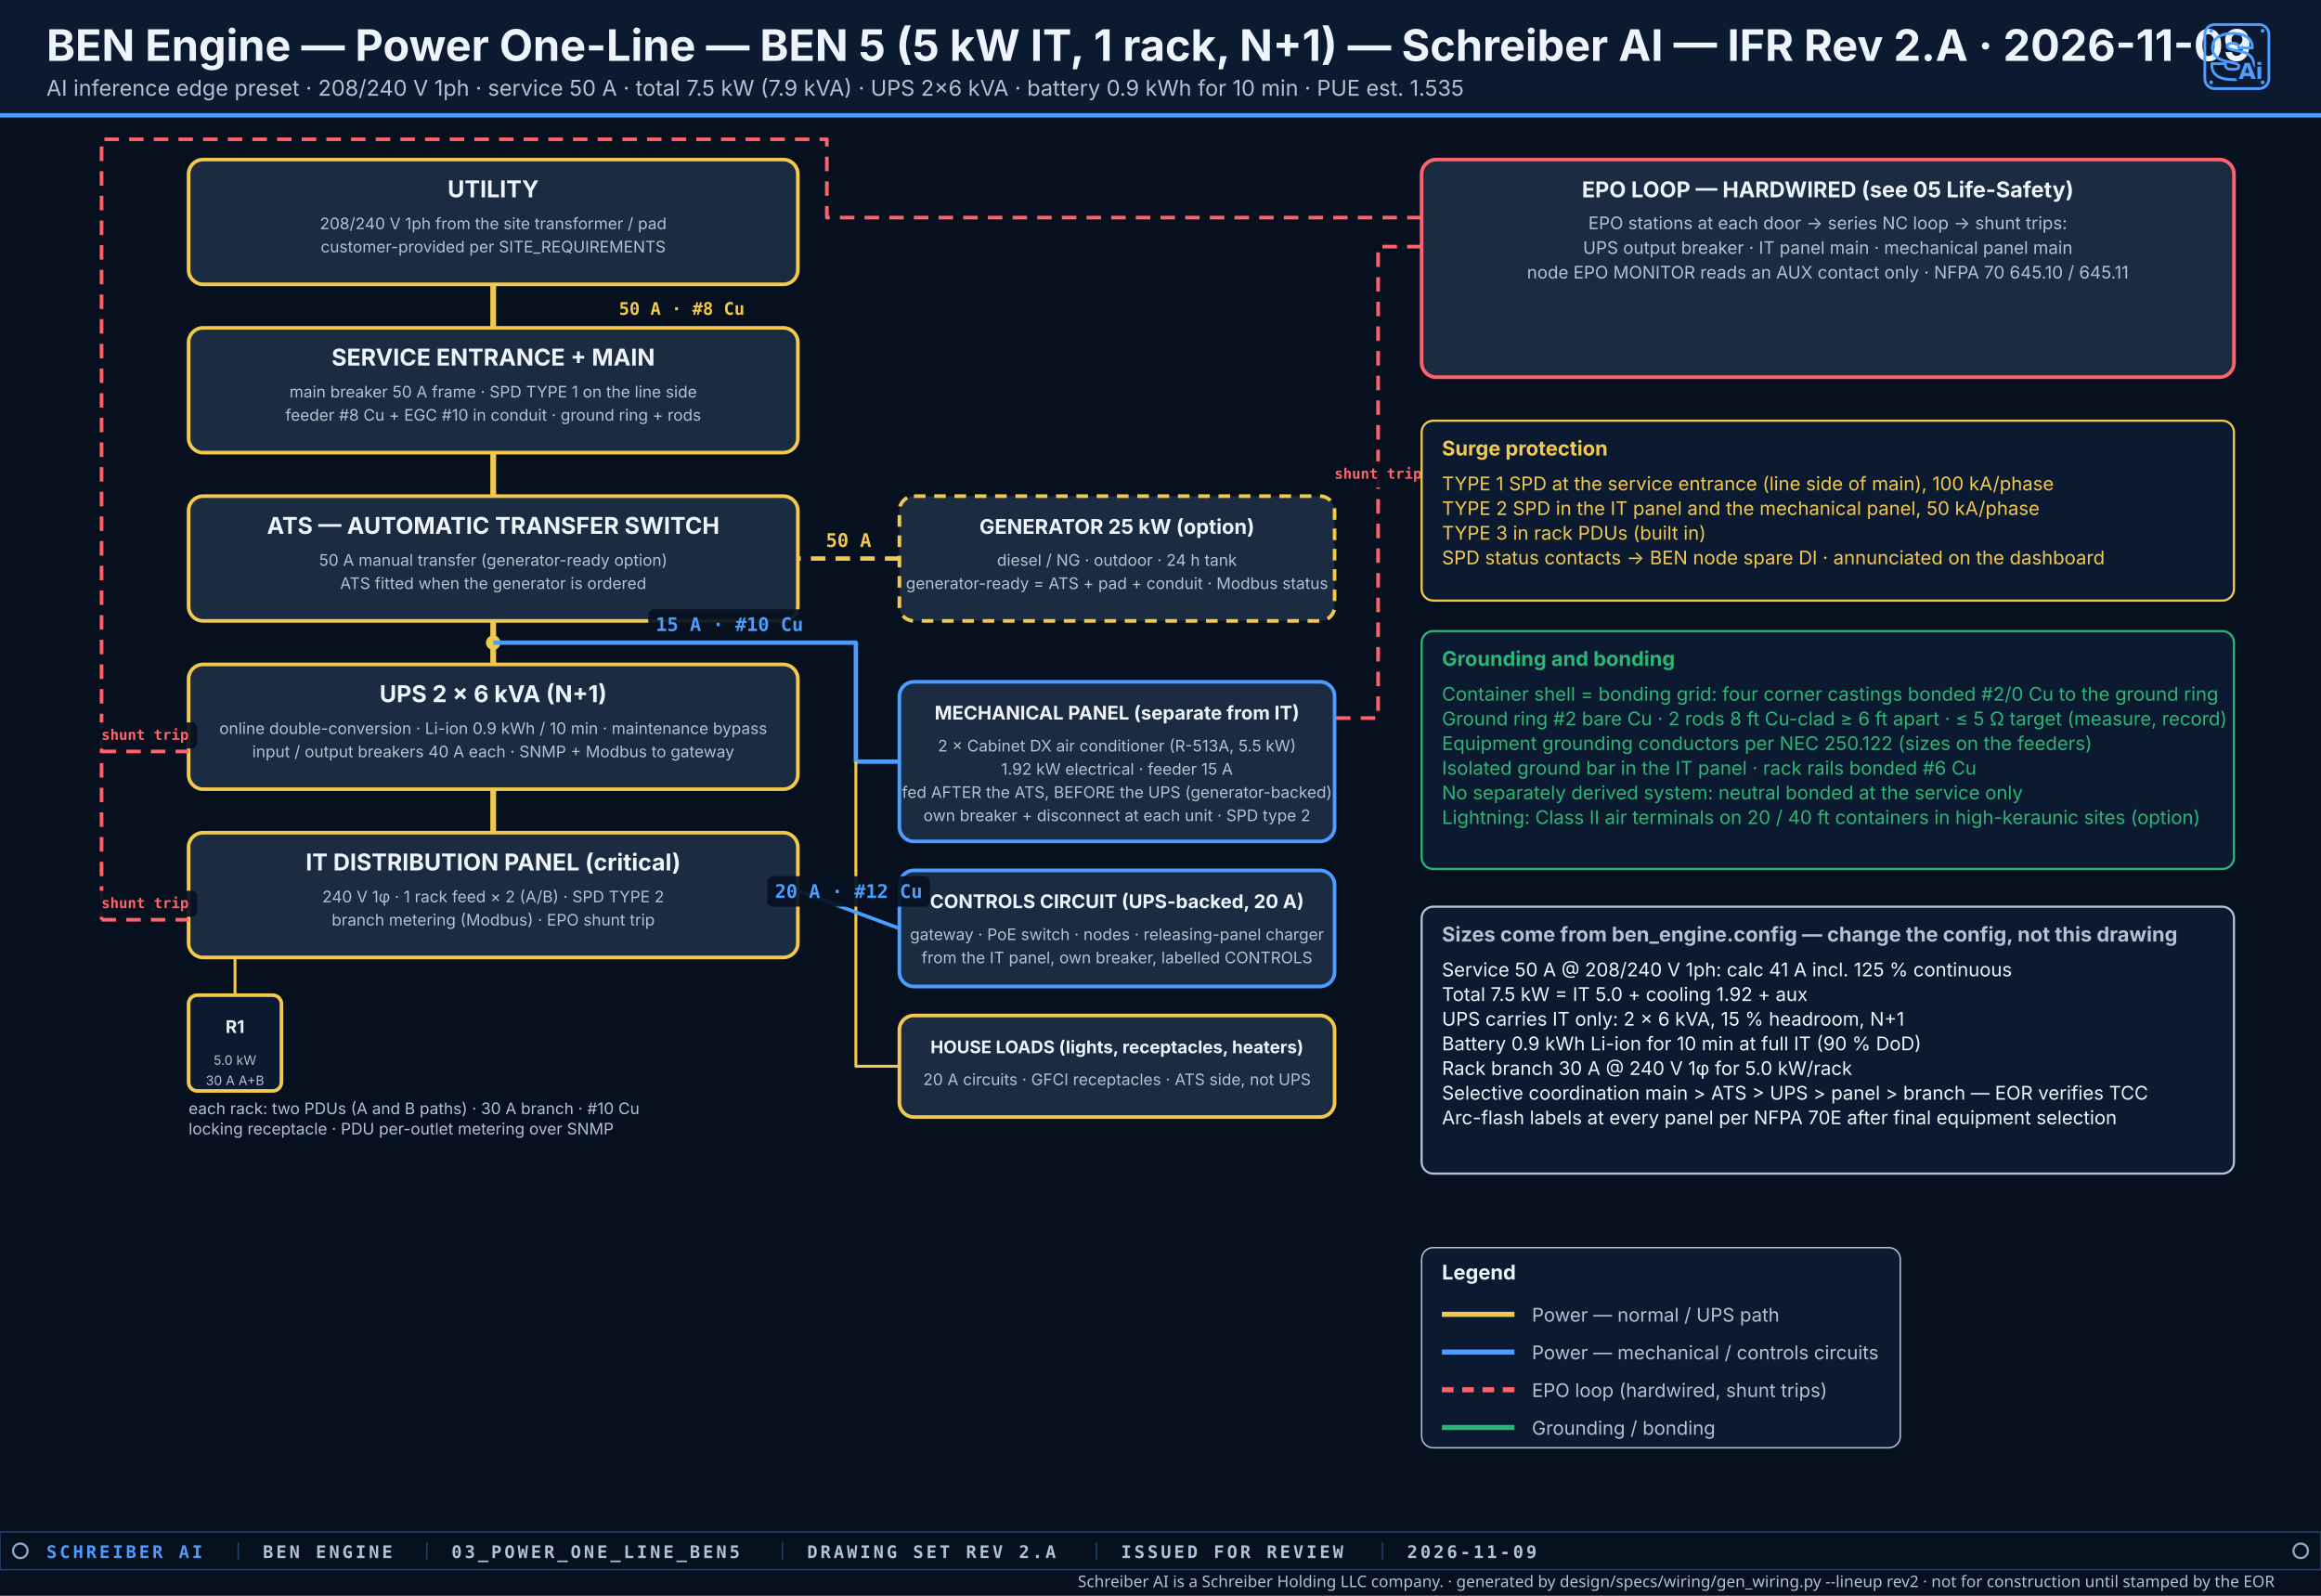
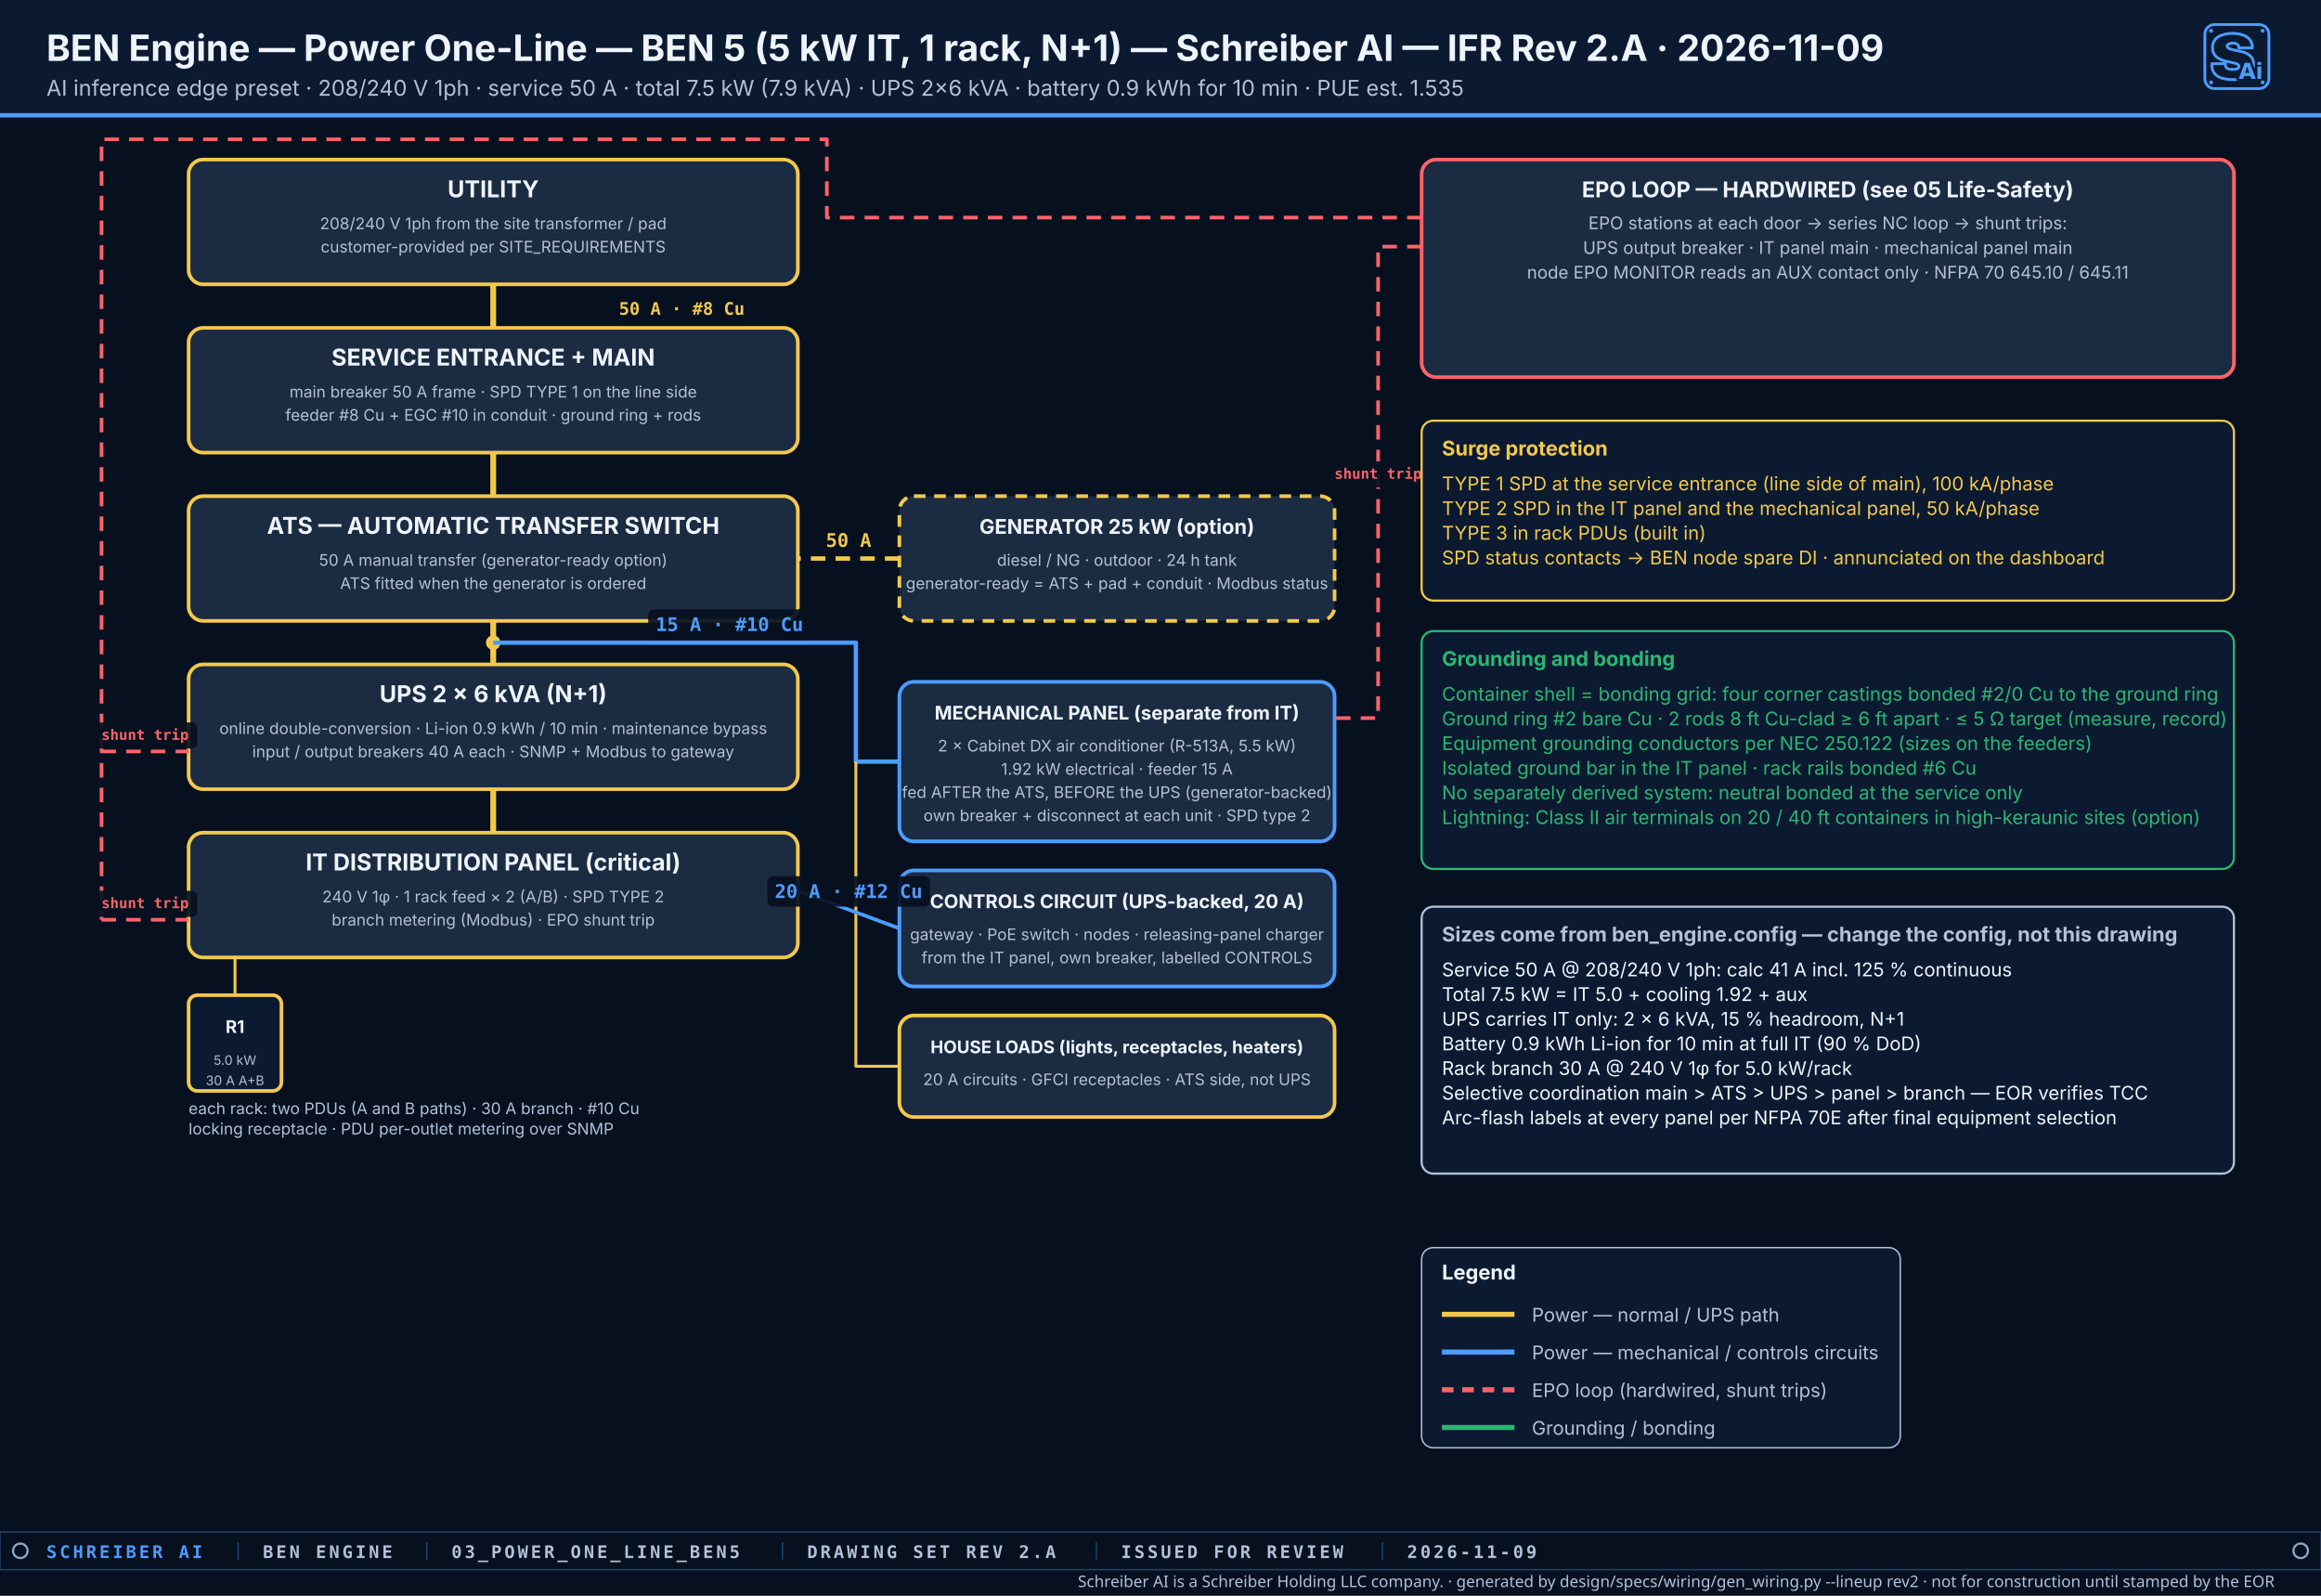
<svg xmlns="http://www.w3.org/2000/svg" viewBox="0 0 1600 1100" width="1600" height="1100" role="img" aria-label="03_power_one_line_ben5.svg">
  <defs>
    <marker id="arr-4C9DFF" viewBox="0 0 10 10" refX="9" refY="5" markerWidth="7" markerHeight="7" orient="auto-start-reverse">
      <path d="M0,0 L10,5 L0,10 z" fill="#4C9DFF" />
    </marker>
    <marker id="arr-F2C94C" viewBox="0 0 10 10" refX="9" refY="5" markerWidth="7" markerHeight="7" orient="auto-start-reverse">
      <path d="M0,0 L10,5 L0,10 z" fill="#F2C94C" />
    </marker>
    <marker id="arr-FF6369" viewBox="0 0 10 10" refX="9" refY="5" markerWidth="7" markerHeight="7" orient="auto-start-reverse">
      <path d="M0,0 L10,5 L0,10 z" fill="#FF6369" />
    </marker>
    <marker id="arr-2BB673" viewBox="0 0 10 10" refX="9" refY="5" markerWidth="7" markerHeight="7" orient="auto-start-reverse">
      <path d="M0,0 L10,5 L0,10 z" fill="#2BB673" />
    </marker>
    <marker id="arr-B2C1D8" viewBox="0 0 10 10" refX="9" refY="5" markerWidth="7" markerHeight="7" orient="auto-start-reverse">
      <path d="M0,0 L10,5 L0,10 z" fill="#B2C1D8" />
    </marker>
  </defs>
  <rect width="1600" height="1100" fill="#06101F" />
  <rect x="0" y="0" width="1600" height="78" fill="#0B1A31" />
  <rect x="0" y="78" width="1600" height="3" fill="#4C9DFF" />
-   <text x="32" y="42" font-family="'Inter','Segoe UI',system-ui,sans-serif" font-size="30" font-weight="700" fill="#EEF4FC" text-anchor="start">BEN Engine — Power One-Line — BEN 5 (5 kW IT, 1 rack, N+1) — Schreiber AI — IFR Rev 2.A · 2026-11-09</text>
+   <text x="32" y="42" font-family="'Inter','Segoe UI',system-ui,sans-serif" font-size="25" font-weight="700" fill="#EEF4FC" text-anchor="start">BEN Engine — Power One-Line — BEN 5 (5 kW IT, 1 rack, N+1) — Schreiber AI — IFR Rev 2.A · 2026-11-09</text>
  <text x="32" y="66" font-family="'Inter','Segoe UI',system-ui,sans-serif" font-size="15" font-weight="400" fill="#B2C1D8" text-anchor="start">AI inference edge preset · 208/240 V 1ph · service 50 A · total 7.5 kW (7.9 kVA) · UPS 2×6 kVA · battery 0.9 kWh for 10 min · PUE est. 1.535</text>
  <g transform="translate(1518.00 15.00) scale(0.48) translate(-0.0 -0.0)" data-master="brand/v2/mark-signal.svg">
    <defs>
      <mask id="wm_v2mgap" maskUnits="userSpaceOnUse" x="0" y="0" width="100" height="100">
        <rect width="100" height="100" fill="#fff" />
        <g fill="#000" stroke="#000" stroke-width="208.8" stroke-linejoin="round">
          <path transform="translate(52.407 82) scale(0.03353 -0.03353)" d="M7.717 0 266.022 687.087H480.563L739.325 0H547.783L506.913 119.371H232.585L191.715 0ZM276.303 253.283H463.283L413.847 397.98Q409.847 409.067 404.619 425.382Q399.391 441.697 393.934 460.469Q388.478 479.241 383.021 497.969Q377.564 516.697 373.108 531.154H366.478Q361.564 512.241 354.151 487.871Q346.738 463.501 339.282 439.686Q331.825 415.871 325.738 397.98Z" />
          <path transform="translate(77.418 82) scale(0.03353 -0.03353)" d="M62.283 597.761V724.087H226.129V597.761ZM62.283 0V527.087H226.129V0Z" />
        </g>
      </mask>
    </defs>
    <rect x="4" y="4" width="92" height="92" rx="14" fill="none" stroke="#4C9DFF" stroke-width="4" />
    <g fill="#4C9DFF">
      <circle cx="13" cy="13" r="2.75" />
      <circle cx="87" cy="13" r="2.75" />
      <circle cx="13" cy="87" r="2.75" />
      <circle cx="87" cy="87" r="2.75" />
    </g>
    <g mask="url(#wm_v2mgap)" fill="none" stroke="#4C9DFF" stroke-width="42.9" stroke-linejoin="round">
      <path transform="translate(9.994 82) scale(0.09329 -0.09329)" d="M383 -12Q312 -12 250.5 -1.5Q189 9 142.5 34.5Q96 60 69.5 105.5Q43 151 43 220Q43 222 43.0 225.5Q43 229 44 233H253Q252 229 252.0 225.5Q252 222 252 219Q252 189 266.0 173.0Q280 157 305.5 151.5Q331 146 363 146Q375 146 388.5 146.5Q402 147 414.5 149.5Q427 152 437.5 157.0Q448 162 454.0 170.5Q460 179 460 192Q460 211 443.0 222.0Q426 233 397.0 241.0Q368 249 332.0 256.0Q296 263 257.0 272.5Q218 282 182.0 297.0Q146 312 117.0 335.5Q88 359 71.0 394.5Q54 430 54 480Q54 540 79.0 582.0Q104 624 147.5 650.0Q191 676 246.5 688.0Q302 700 363 700Q425 700 479.5 687.5Q534 675 576.0 649.0Q618 623 642.0 583.0Q666 543 667 488V476H460V480Q460 498 451.0 514.0Q442 530 422.5 540.0Q403 550 371 550Q341 550 320.5 544.0Q300 538 290.0 527.5Q280 517 280 505Q280 486 297.0 474.0Q314 462 343.0 454.0Q372 446 408.0 439.0Q444 432 483.0 423.5Q522 415 558.0 401.0Q594 387 623.0 364.5Q652 342 669.0 309.0Q686 276 686 228Q686 143 646.5 90.0Q607 37 538.5 12.5Q470 -12 383 -12Z" />
    </g>
    <g fill="#4C9DFF">
      <path transform="translate(52.407 82) scale(0.03353 -0.03353)" d="M7.717 0 266.022 687.087H480.563L739.325 0H547.783L506.913 119.371H232.585L191.715 0ZM276.303 253.283H463.283L413.847 397.98Q409.847 409.067 404.619 425.382Q399.391 441.697 393.934 460.469Q388.478 479.241 383.021 497.969Q377.564 516.697 373.108 531.154H366.478Q361.564 512.241 354.151 487.871Q346.738 463.501 339.282 439.686Q331.825 415.871 325.738 397.98Z" />
      <path transform="translate(77.418 82) scale(0.03353 -0.03353)" d="M62.283 597.761V724.087H226.129V597.761ZM62.283 0V527.087H226.129V0Z" />
    </g>
  </g>
  <rect x="130" y="110" width="420" height="86" rx="10" fill="#1B2B42" stroke="#F2C94C" stroke-width="2.5" />
  <text x="340.0" y="136" font-family="'Inter','Segoe UI',system-ui,sans-serif" font-size="16" font-weight="700" fill="#EEF4FC" text-anchor="middle">UTILITY</text>
  <text x="340.0" y="158" font-family="'Inter','Segoe UI',system-ui,sans-serif" font-size="11" font-weight="400" fill="#B2C1D8" text-anchor="middle">208/240 V 1ph from the site transformer / pad</text>
  <text x="340.0" y="174" font-family="'Inter','Segoe UI',system-ui,sans-serif" font-size="11" font-weight="400" fill="#B2C1D8" text-anchor="middle">customer-provided per SITE_REQUIREMENTS</text>
  <rect x="130" y="226" width="420" height="86" rx="10" fill="#1B2B42" stroke="#F2C94C" stroke-width="2.5" />
  <text x="340.0" y="252" font-family="'Inter','Segoe UI',system-ui,sans-serif" font-size="16" font-weight="700" fill="#EEF4FC" text-anchor="middle">SERVICE ENTRANCE + MAIN</text>
  <text x="340.0" y="274" font-family="'Inter','Segoe UI',system-ui,sans-serif" font-size="11" font-weight="400" fill="#B2C1D8" text-anchor="middle">main breaker 50 A frame · SPD TYPE 1 on the line side</text>
  <text x="340.0" y="290" font-family="'Inter','Segoe UI',system-ui,sans-serif" font-size="11" font-weight="400" fill="#B2C1D8" text-anchor="middle">feeder #8 Cu + EGC #10 in conduit · ground ring + rods</text>
  <rect x="130" y="342" width="420" height="86" rx="10" fill="#1B2B42" stroke="#F2C94C" stroke-width="2.5" />
  <text x="340.0" y="368" font-family="'Inter','Segoe UI',system-ui,sans-serif" font-size="16" font-weight="700" fill="#EEF4FC" text-anchor="middle">ATS — AUTOMATIC TRANSFER SWITCH</text>
  <text x="340.0" y="390" font-family="'Inter','Segoe UI',system-ui,sans-serif" font-size="11" font-weight="400" fill="#B2C1D8" text-anchor="middle">50 A manual transfer (generator-ready option)</text>
  <text x="340.0" y="406" font-family="'Inter','Segoe UI',system-ui,sans-serif" font-size="11" font-weight="400" fill="#B2C1D8" text-anchor="middle">ATS fitted when the generator is ordered</text>
  <rect x="130" y="458" width="420" height="86" rx="10" fill="#1B2B42" stroke="#F2C94C" stroke-width="2.5" />
  <text x="340.0" y="484" font-family="'Inter','Segoe UI',system-ui,sans-serif" font-size="16" font-weight="700" fill="#EEF4FC" text-anchor="middle">UPS  2 × 6 kVA  (N+1)</text>
  <text x="340.0" y="506" font-family="'Inter','Segoe UI',system-ui,sans-serif" font-size="11" font-weight="400" fill="#B2C1D8" text-anchor="middle">online double-conversion · Li-ion 0.9 kWh / 10 min · maintenance bypass</text>
  <text x="340.0" y="522" font-family="'Inter','Segoe UI',system-ui,sans-serif" font-size="11" font-weight="400" fill="#B2C1D8" text-anchor="middle">input / output breakers 40 A each · SNMP + Modbus to gateway</text>
  <rect x="130" y="574" width="420" height="86" rx="10" fill="#1B2B42" stroke="#F2C94C" stroke-width="2.5" />
  <text x="340.0" y="600" font-family="'Inter','Segoe UI',system-ui,sans-serif" font-size="16" font-weight="700" fill="#EEF4FC" text-anchor="middle">IT DISTRIBUTION PANEL  (critical)</text>
  <text x="340.0" y="622" font-family="'Inter','Segoe UI',system-ui,sans-serif" font-size="11" font-weight="400" fill="#B2C1D8" text-anchor="middle">240 V 1φ · 1 rack feed × 2 (A/B) · SPD TYPE 2</text>
  <text x="340.0" y="638" font-family="'Inter','Segoe UI',system-ui,sans-serif" font-size="11" font-weight="400" fill="#B2C1D8" text-anchor="middle">branch metering (Modbus) · EPO shunt trip</text>
  <path d="M340,196 L340,226" fill="none" stroke="#F2C94C" stroke-width="4" stroke-linejoin="round" />
  <path d="M340,312 L340,342" fill="none" stroke="#F2C94C" stroke-width="4" stroke-linejoin="round" />
  <path d="M340,428 L340,458" fill="none" stroke="#F2C94C" stroke-width="4" stroke-linejoin="round" />
  <path d="M340,544 L340,574" fill="none" stroke="#F2C94C" stroke-width="4" stroke-linejoin="round" />
  <rect x="421.24" y="203" width="97.52" height="20" rx="4" fill="#06101F" opacity="0.92" />
  <text x="470" y="217" font-family="'IBM Plex Mono',Consolas,monospace" font-size="12" font-weight="600" fill="#F2C94C" text-anchor="middle">50 A · #8 Cu</text>
  <rect x="130" y="686" width="64" height="66" rx="6" fill="#0B1A31" stroke="#F2C94C" stroke-width="2.5" />
  <text x="162.0" y="712" font-family="'Inter','Segoe UI',system-ui,sans-serif" font-size="12" font-weight="700" fill="#EEF4FC" text-anchor="middle">R1</text>
  <text x="162.0" y="734" font-family="'Inter','Segoe UI',system-ui,sans-serif" font-size="9" font-weight="400" fill="#B2C1D8" text-anchor="middle">5.0 kW</text>
  <text x="162.0" y="748" font-family="'Inter','Segoe UI',system-ui,sans-serif" font-size="9" font-weight="400" fill="#B2C1D8" text-anchor="middle">30 A A+B</text>
  <path d="M162.0,660 L162.0,686" fill="none" stroke="#F2C94C" stroke-width="2" stroke-linejoin="round" />
  <text x="130" y="768" font-family="'Inter','Segoe UI',system-ui,sans-serif" font-size="11" font-weight="400" fill="#B2C1D8" text-anchor="start">each rack: two PDUs (A and B paths) · 30 A branch · #10 Cu</text>
  <text x="130" y="782" font-family="'Inter','Segoe UI',system-ui,sans-serif" font-size="11" font-weight="400" fill="#B2C1D8" text-anchor="start">locking receptacle · PDU per-outlet metering over SNMP</text>
  <rect x="620" y="342" width="300" height="86" rx="10" fill="#1B2B42" stroke="#F2C94C" stroke-width="2.5" stroke-dasharray="8 6" />
  <text x="770.0" y="368" font-family="'Inter','Segoe UI',system-ui,sans-serif" font-size="14" font-weight="700" fill="#EEF4FC" text-anchor="middle">GENERATOR  25 kW  (option)</text>
  <text x="770.0" y="390" font-family="'Inter','Segoe UI',system-ui,sans-serif" font-size="11" font-weight="400" fill="#B2C1D8" text-anchor="middle">diesel / NG · outdoor · 24 h tank</text>
  <text x="770.0" y="406" font-family="'Inter','Segoe UI',system-ui,sans-serif" font-size="11" font-weight="400" fill="#B2C1D8" text-anchor="middle">generator-ready = ATS + pad + conduit · Modbus status</text>
  <path d="M620,385 L550,385" fill="none" stroke="#F2C94C" stroke-width="3" stroke-linejoin="round" stroke-dasharray="10 7" />
  <rect x="562.92" y="362.0" width="44.16" height="21" rx="4" fill="#06101F" opacity="0.92" />
  <text x="585.0" y="377.0" font-family="'IBM Plex Mono',Consolas,monospace" font-size="13" font-weight="600" fill="#F2C94C" text-anchor="middle">50 A</text>
  <circle cx="340" cy="443" r="5" fill="#F2C94C" />
  <path d="M340,443 L590,443 L590,525 L620,525" fill="none" stroke="#4C9DFF" stroke-width="3" stroke-linejoin="round" />
  <rect x="446.89" y="420.0" width="112.02" height="21" rx="4" fill="#06101F" opacity="0.92" />
  <text x="502.9" y="435.0" font-family="'IBM Plex Mono',Consolas,monospace" font-size="13" font-weight="600" fill="#4C9DFF" text-anchor="middle">15 A · #10 Cu</text>
  <rect x="620" y="470" width="300" height="110" rx="10" fill="#1B2B42" stroke="#4C9DFF" stroke-width="2.5" />
  <text x="770.0" y="496" font-family="'Inter','Segoe UI',system-ui,sans-serif" font-size="13" font-weight="700" fill="#EEF4FC" text-anchor="middle">MECHANICAL PANEL  (separate from IT)</text>
  <text x="770.0" y="518" font-family="'Inter','Segoe UI',system-ui,sans-serif" font-size="11" font-weight="400" fill="#B2C1D8" text-anchor="middle">2 × Cabinet DX air conditioner (R-513A, 5.5 kW)</text>
  <text x="770.0" y="534" font-family="'Inter','Segoe UI',system-ui,sans-serif" font-size="11" font-weight="400" fill="#B2C1D8" text-anchor="middle">1.92 kW electrical · feeder 15 A</text>
  <text x="770.0" y="550" font-family="'Inter','Segoe UI',system-ui,sans-serif" font-size="11" font-weight="400" fill="#B2C1D8" text-anchor="middle">fed AFTER the ATS, BEFORE the UPS (generator-backed)</text>
  <text x="770.0" y="566" font-family="'Inter','Segoe UI',system-ui,sans-serif" font-size="11" font-weight="400" fill="#B2C1D8" text-anchor="middle">own breaker + disconnect at each unit · SPD type 2</text>
  <path d="M590,525 L590,735 L620,735" fill="none" stroke="#F2C94C" stroke-width="2" stroke-linejoin="round" />
  <rect x="620" y="700" width="300" height="70" rx="10" fill="#1B2B42" stroke="#F2C94C" stroke-width="2.5" />
  <text x="770.0" y="726" font-family="'Inter','Segoe UI',system-ui,sans-serif" font-size="12" font-weight="700" fill="#EEF4FC" text-anchor="middle">HOUSE LOADS  (lights, receptacles, heaters)</text>
  <text x="770.0" y="748" font-family="'Inter','Segoe UI',system-ui,sans-serif" font-size="11" font-weight="400" fill="#B2C1D8" text-anchor="middle">20 A circuits · GFCI receptacles · ATS side, not UPS</text>
  <rect x="620" y="600" width="300" height="80" rx="10" fill="#1B2B42" stroke="#4C9DFF" stroke-width="2.5" />
  <text x="770.0" y="626" font-family="'Inter','Segoe UI',system-ui,sans-serif" font-size="13" font-weight="700" fill="#EEF4FC" text-anchor="middle">CONTROLS CIRCUIT  (UPS-backed, 20 A)</text>
  <text x="770.0" y="648" font-family="'Inter','Segoe UI',system-ui,sans-serif" font-size="11" font-weight="400" fill="#B2C1D8" text-anchor="middle">gateway · PoE switch · nodes · releasing-panel charger</text>
  <text x="770.0" y="664" font-family="'Inter','Segoe UI',system-ui,sans-serif" font-size="11" font-weight="400" fill="#B2C1D8" text-anchor="middle">from the IT panel, own breaker, labelled CONTROLS</text>
  <path d="M550,614 L620,640" fill="none" stroke="#4C9DFF" stroke-width="2.5" stroke-linejoin="round" />
  <rect x="528.99" y="604.0" width="112.02" height="21" rx="4" fill="#06101F" opacity="0.92" />
  <text x="585.0" y="619.0" font-family="'IBM Plex Mono',Consolas,monospace" font-size="13" font-weight="600" fill="#4C9DFF" text-anchor="middle">20 A · #12 Cu</text>
  <rect x="980" y="110" width="560" height="150" rx="10" fill="#1B2B42" stroke="#FF6369" stroke-width="2.5" />
  <text x="1260.0" y="136" font-family="'Inter','Segoe UI',system-ui,sans-serif" font-size="15" font-weight="700" fill="#EEF4FC" text-anchor="middle">EPO LOOP — HARDWIRED (see 05 Life-Safety)</text>
  <text x="1260.0" y="158" font-family="'Inter','Segoe UI',system-ui,sans-serif" font-size="12" font-weight="400" fill="#B2C1D8" text-anchor="middle">EPO stations at each door → series NC loop → shunt trips:</text>
  <text x="1260.0" y="175" font-family="'Inter','Segoe UI',system-ui,sans-serif" font-size="12" font-weight="400" fill="#B2C1D8" text-anchor="middle">UPS output breaker · IT panel main · mechanical panel main</text>
  <text x="1260.0" y="192" font-family="'Inter','Segoe UI',system-ui,sans-serif" font-size="12" font-weight="400" fill="#B2C1D8" text-anchor="middle">node EPO MONITOR reads an AUX contact only · NFPA 70 645.10 / 645.11</text>
  <path d="M980,150 L570,150 L570,96 L70,96 L70,634" fill="none" stroke="#FF6369" stroke-width="2.5" stroke-linejoin="round" stroke-dasharray="10 7" />
  <path d="M70,518 L130,518" fill="none" stroke="#FF6369" stroke-width="2.5" stroke-linejoin="round" stroke-dasharray="10 7" />
  <rect x="64.0" y="498" width="72.0" height="18" rx="4" fill="#06101F" opacity="0.92" />
  <text x="100" y="510" font-family="'IBM Plex Mono',Consolas,monospace" font-size="10" font-weight="600" fill="#FF6369" text-anchor="middle">shunt trip</text>
  <path d="M70,634 L130,634" fill="none" stroke="#FF6369" stroke-width="2.5" stroke-linejoin="round" stroke-dasharray="10 7" />
  <rect x="64.0" y="614" width="72.0" height="18" rx="4" fill="#06101F" opacity="0.92" />
  <text x="100" y="626" font-family="'IBM Plex Mono',Consolas,monospace" font-size="10" font-weight="600" fill="#FF6369" text-anchor="middle">shunt trip</text>
  <path d="M980,170 L950,170 L950,495 L920,495" fill="none" stroke="#FF6369" stroke-width="2.5" stroke-linejoin="round" stroke-dasharray="10 7" />
  <rect x="914.0" y="318" width="72.0" height="18" rx="4" fill="#06101F" opacity="0.92" />
  <text x="950" y="330" font-family="'IBM Plex Mono',Consolas,monospace" font-size="10" font-weight="600" fill="#FF6369" text-anchor="middle">shunt trip</text>
  <rect x="980" y="290" width="560" height="124" rx="8" fill="#0B1A31" stroke="#F2C94C" stroke-width="1.5" />
  <text x="994" y="314" font-family="'Inter','Segoe UI',system-ui,sans-serif" font-size="14" font-weight="700" fill="#F2C94C" text-anchor="start">Surge protection</text>
  <text x="994" y="338" font-family="'Inter','Segoe UI',system-ui,sans-serif" font-size="13" font-weight="400" fill="#F2C94C" text-anchor="start">TYPE 1 SPD at the service entrance (line side of main), 100 kA/phase</text>
  <text x="994" y="355" font-family="'Inter','Segoe UI',system-ui,sans-serif" font-size="13" font-weight="400" fill="#F2C94C" text-anchor="start">TYPE 2 SPD in the IT panel and the mechanical panel, 50 kA/phase</text>
  <text x="994" y="372" font-family="'Inter','Segoe UI',system-ui,sans-serif" font-size="13" font-weight="400" fill="#F2C94C" text-anchor="start">TYPE 3 in rack PDUs (built in)</text>
  <text x="994" y="389" font-family="'Inter','Segoe UI',system-ui,sans-serif" font-size="13" font-weight="400" fill="#F2C94C" text-anchor="start">SPD status contacts → BEN node spare DI · annunciated on the dashboard</text>
  <rect x="980" y="435" width="560" height="164" rx="8" fill="#0B1A31" stroke="#2BB673" stroke-width="1.5" />
  <text x="994" y="459" font-family="'Inter','Segoe UI',system-ui,sans-serif" font-size="14" font-weight="700" fill="#2BB673" text-anchor="start">Grounding and bonding</text>
  <text x="994" y="483" font-family="'Inter','Segoe UI',system-ui,sans-serif" font-size="13" font-weight="400" fill="#2BB673" text-anchor="start">Container shell = bonding grid: four corner castings bonded #2/0 Cu to the ground ring</text>
  <text x="994" y="500" font-family="'Inter','Segoe UI',system-ui,sans-serif" font-size="13" font-weight="400" fill="#2BB673" text-anchor="start">Ground ring #2 bare Cu · 2 rods 8 ft Cu-clad ≥ 6 ft apart · ≤ 5 Ω target (measure, record)</text>
  <text x="994" y="517" font-family="'Inter','Segoe UI',system-ui,sans-serif" font-size="13" font-weight="400" fill="#2BB673" text-anchor="start">Equipment grounding conductors per NEC 250.122 (sizes on the feeders)</text>
  <text x="994" y="534" font-family="'Inter','Segoe UI',system-ui,sans-serif" font-size="13" font-weight="400" fill="#2BB673" text-anchor="start">Isolated ground bar in the IT panel · rack rails bonded #6 Cu</text>
  <text x="994" y="551" font-family="'Inter','Segoe UI',system-ui,sans-serif" font-size="13" font-weight="400" fill="#2BB673" text-anchor="start">No separately derived system: neutral bonded at the service only</text>
  <text x="994" y="568" font-family="'Inter','Segoe UI',system-ui,sans-serif" font-size="13" font-weight="400" fill="#2BB673" text-anchor="start">Lightning: Class II air terminals on 20 / 40 ft containers in high-keraunic sites (option)</text>
  <rect x="980" y="625" width="560" height="184" rx="8" fill="#0B1A31" stroke="#B2C1D8" stroke-width="1.5" />
  <text x="994" y="649" font-family="'Inter','Segoe UI',system-ui,sans-serif" font-size="14" font-weight="700" fill="#B2C1D8" text-anchor="start">Sizes come from ben_engine.config — change the config, not this drawing</text>
  <text x="994" y="673" font-family="'Inter','Segoe UI',system-ui,sans-serif" font-size="13" font-weight="400" fill="#EEF4FC" text-anchor="start">Service 50 A @ 208/240 V 1ph: calc 41 A incl. 125 % continuous</text>
  <text x="994" y="690" font-family="'Inter','Segoe UI',system-ui,sans-serif" font-size="13" font-weight="400" fill="#EEF4FC" text-anchor="start">Total 7.5 kW = IT 5.0 + cooling 1.92 + aux</text>
  <text x="994" y="707" font-family="'Inter','Segoe UI',system-ui,sans-serif" font-size="13" font-weight="400" fill="#EEF4FC" text-anchor="start">UPS carries IT only: 2 × 6 kVA, 15 % headroom, N+1</text>
  <text x="994" y="724" font-family="'Inter','Segoe UI',system-ui,sans-serif" font-size="13" font-weight="400" fill="#EEF4FC" text-anchor="start">Battery 0.9 kWh Li-ion for 10 min at full IT (90 % DoD)</text>
  <text x="994" y="741" font-family="'Inter','Segoe UI',system-ui,sans-serif" font-size="13" font-weight="400" fill="#EEF4FC" text-anchor="start">Rack branch 30 A @ 240 V 1φ for 5.0 kW/rack</text>
  <text x="994" y="758" font-family="'Inter','Segoe UI',system-ui,sans-serif" font-size="13" font-weight="400" fill="#EEF4FC" text-anchor="start">Selective coordination main &gt; ATS &gt; UPS &gt; panel &gt; branch — EOR verifies TCC</text>
  <text x="994" y="775" font-family="'Inter','Segoe UI',system-ui,sans-serif" font-size="13" font-weight="400" fill="#EEF4FC" text-anchor="start">Arc-flash labels at every panel per NFPA 70E after final equipment selection</text>
  <rect x="980" y="860" width="330" height="138" rx="8" fill="#0B1A31" stroke="#B2C1D8" stroke-width="1" />
  <text x="994" y="882" font-family="'Inter','Segoe UI',system-ui,sans-serif" font-size="14" font-weight="700" fill="#EEF4FC" text-anchor="start">Legend</text>
  <line x1="994" y1="906" x2="1044" y2="906" stroke="#F2C94C" stroke-width="3.5" />
  <text x="1056" y="911" font-family="'Inter','Segoe UI',system-ui,sans-serif" font-size="13" font-weight="400" fill="#B2C1D8" text-anchor="start">Power — normal / UPS path</text>
  <line x1="994" y1="932" x2="1044" y2="932" stroke="#4C9DFF" stroke-width="3.5" />
  <text x="1056" y="937" font-family="'Inter','Segoe UI',system-ui,sans-serif" font-size="13" font-weight="400" fill="#B2C1D8" text-anchor="start">Power — mechanical / controls circuits</text>
  <line x1="994" y1="958" x2="1044" y2="958" stroke="#FF6369" stroke-width="3.5" stroke-dasharray="8 6" />
  <text x="1056" y="963" font-family="'Inter','Segoe UI',system-ui,sans-serif" font-size="13" font-weight="400" fill="#B2C1D8" text-anchor="start">EPO loop (hardwired, shunt trips)</text>
  <line x1="994" y1="984" x2="1044" y2="984" stroke="#2BB673" stroke-width="3.5" />
  <text x="1056" y="989" font-family="'Inter','Segoe UI',system-ui,sans-serif" font-size="13" font-weight="400" fill="#B2C1D8" text-anchor="start">Grounding / bonding</text>
  <rect x="0" y="1056" width="1600" height="26" fill="#06101F" stroke="#24406B" stroke-width="1" />
  <circle cx="14" cy="1069" r="5" fill="#06101F" stroke="#8EA7C8" stroke-width="1.5" />
  <circle cx="1586" cy="1069" r="5" fill="#06101F" stroke="#8EA7C8" stroke-width="1.5" />
  <text x="32" y="1074" font-family="'IBM Plex Mono',Consolas,monospace" font-size="12" font-weight="600" letter-spacing="1.9" fill="#4C9DFF">SCHREIBER AI</text>
  <line x1="164.2" y1="1063" x2="164.2" y2="1075" stroke="#24406B" stroke-width="1" />
  <text x="181.2" y="1074" font-family="'IBM Plex Mono',Consolas,monospace" font-size="12" font-weight="600" letter-spacing="1.9" fill="#B2C1D8">BEN ENGINE</text>
  <line x1="294.2" y1="1063" x2="294.2" y2="1075" stroke="#24406B" stroke-width="1" />
  <text x="311.2" y="1074" font-family="'IBM Plex Mono',Consolas,monospace" font-size="12" font-weight="600" letter-spacing="1.9" fill="#B2C1D8">03_POWER_ONE_LINE_BEN5</text>
  <line x1="539.4" y1="1063" x2="539.4" y2="1075" stroke="#24406B" stroke-width="1" />
  <text x="556.4" y="1074" font-family="'IBM Plex Mono',Consolas,monospace" font-size="12" font-weight="600" letter-spacing="1.9" fill="#B2C1D8">DRAWING SET REV 2.A</text>
  <line x1="755.8" y1="1063" x2="755.8" y2="1075" stroke="#24406B" stroke-width="1" />
  <text x="772.8" y="1074" font-family="'IBM Plex Mono',Consolas,monospace" font-size="12" font-weight="600" letter-spacing="1.9" fill="#B2C1D8">ISSUED FOR REVIEW</text>
  <line x1="953.0" y1="1063" x2="953.0" y2="1075" stroke="#24406B" stroke-width="1" />
  <text x="970.0" y="1074" font-family="'IBM Plex Mono',Consolas,monospace" font-size="12" font-weight="600" letter-spacing="1.9" fill="#B2C1D8">2026-11-09</text>
  <text x="1568" y="1094" font-family="'IBM Plex Sans','Segoe UI',system-ui,sans-serif" font-size="11" fill="#B2C1D8" text-anchor="end">Schreiber AI is a Schreiber Holding LLC company. · generated by design/specs/wiring/gen_wiring.py --lineup rev2 · not for construction until stamped by the EOR</text>
</svg>
